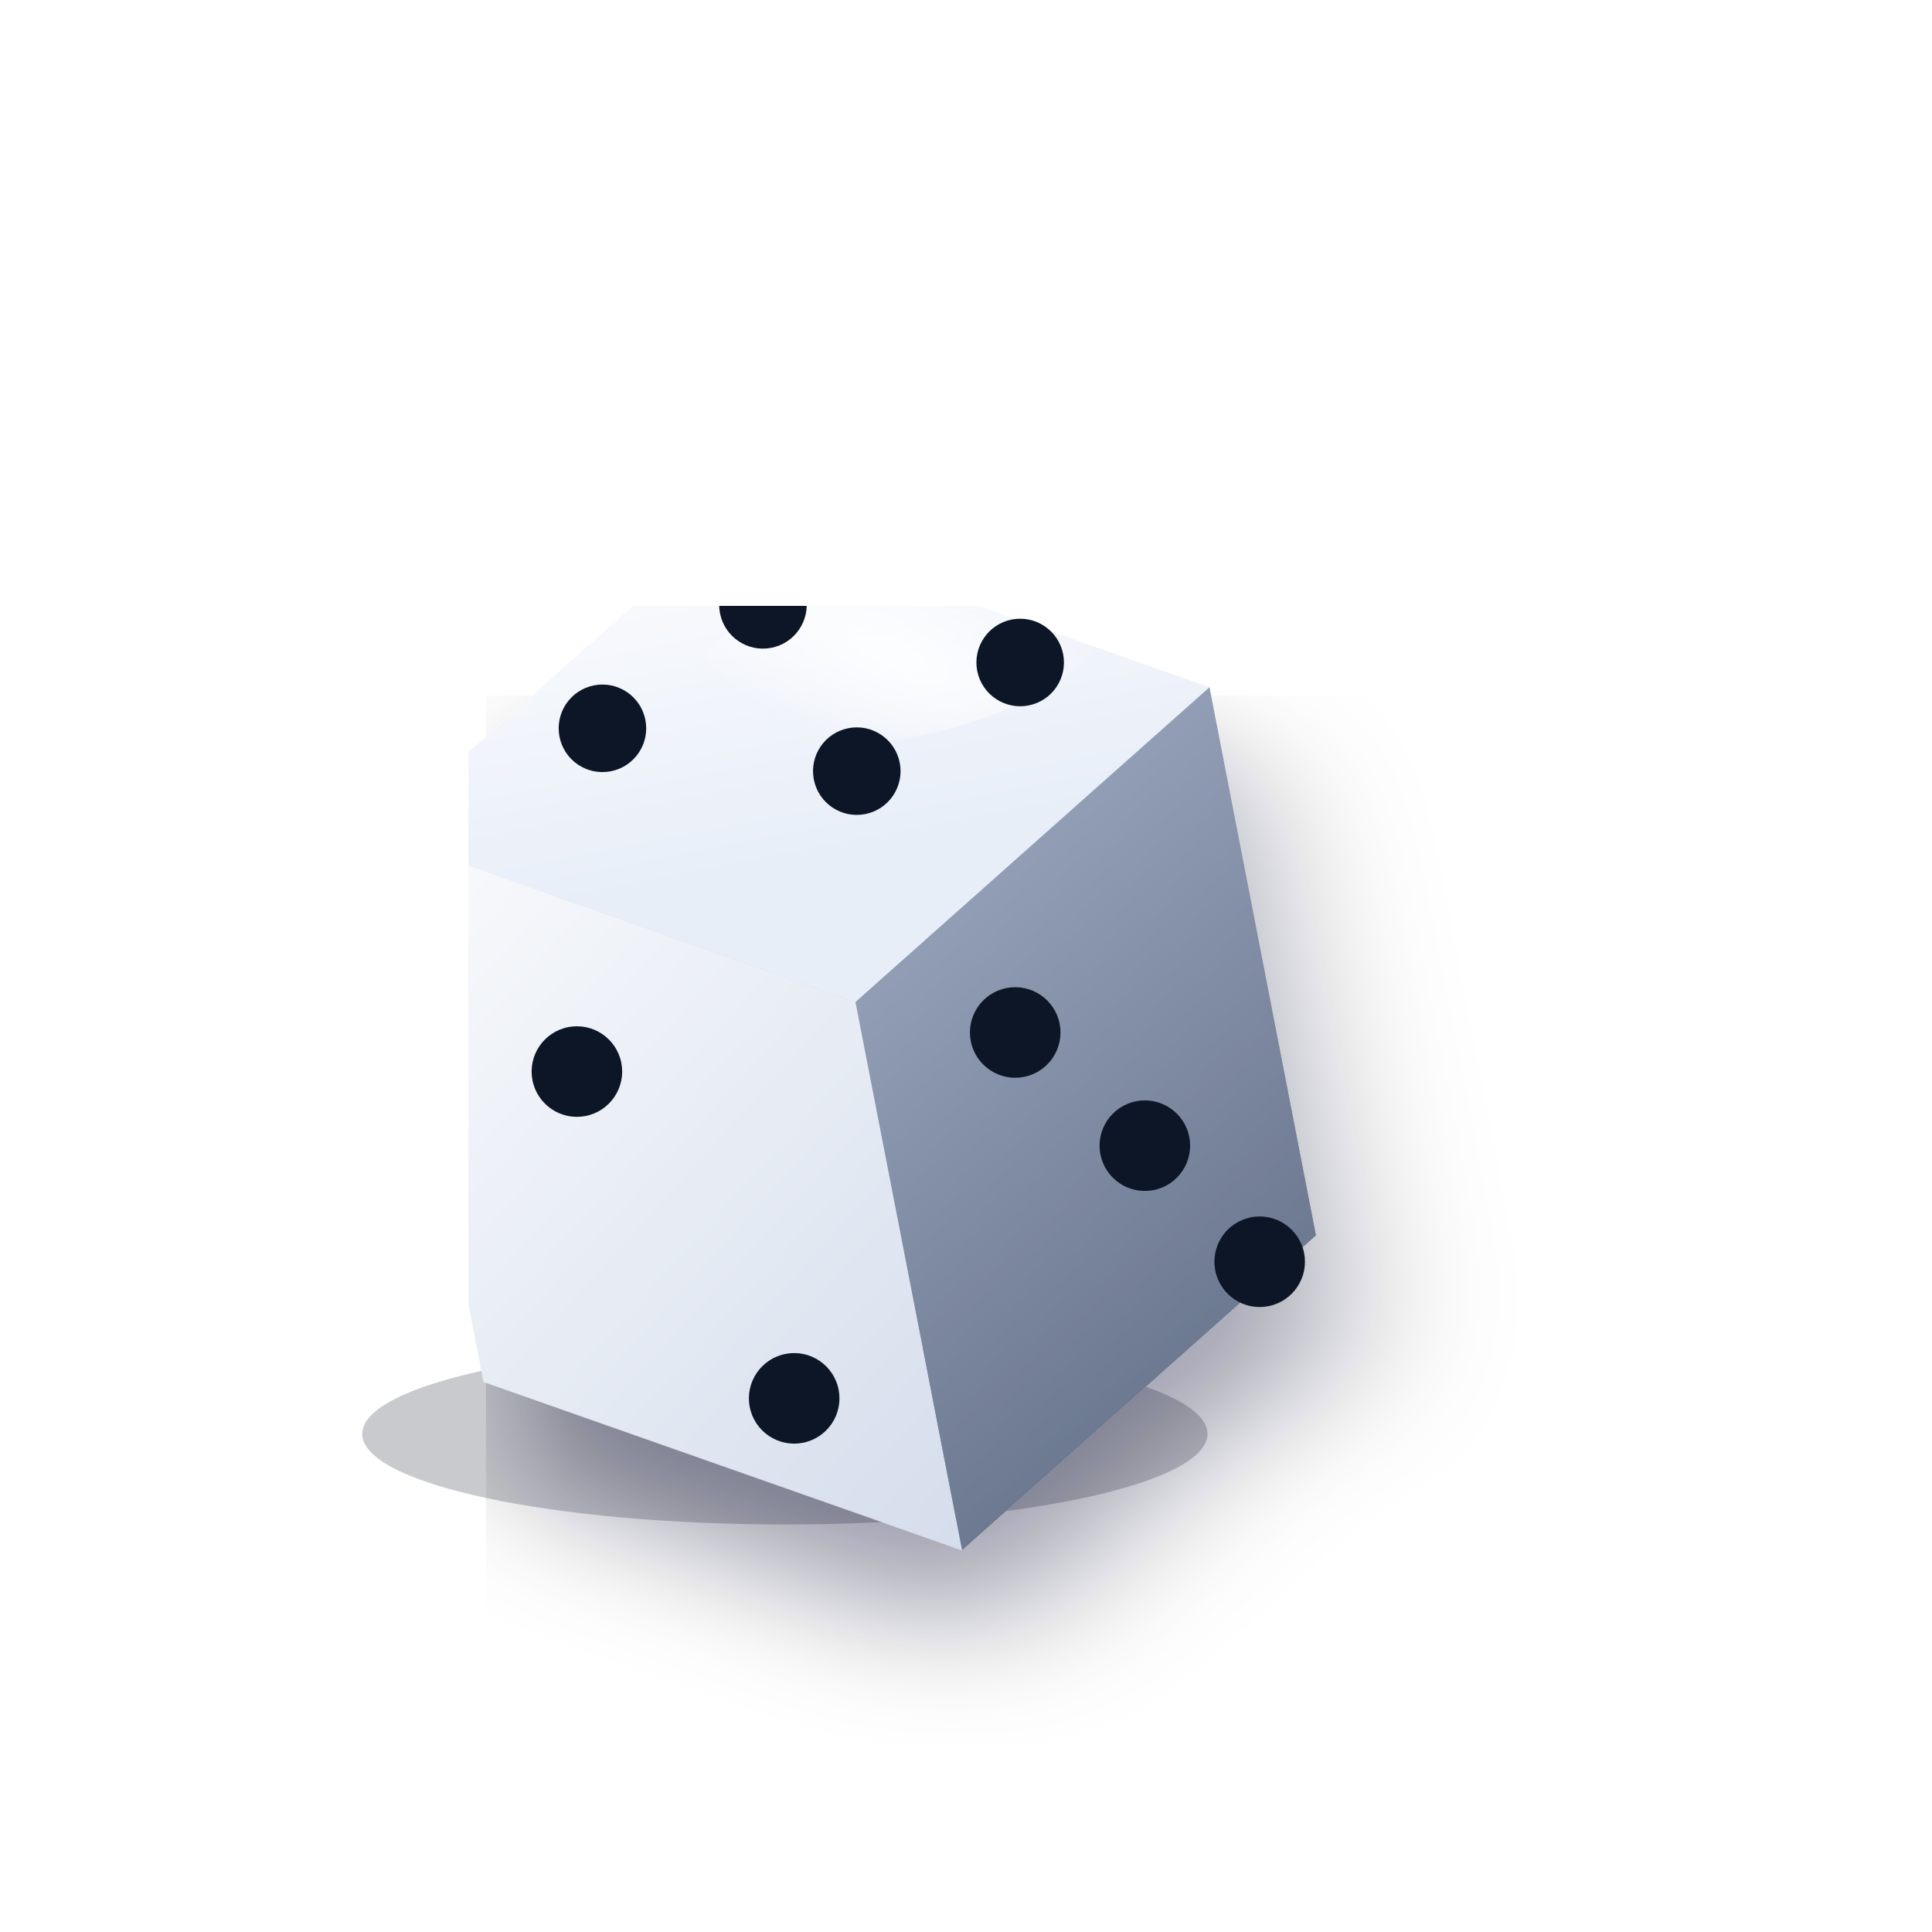
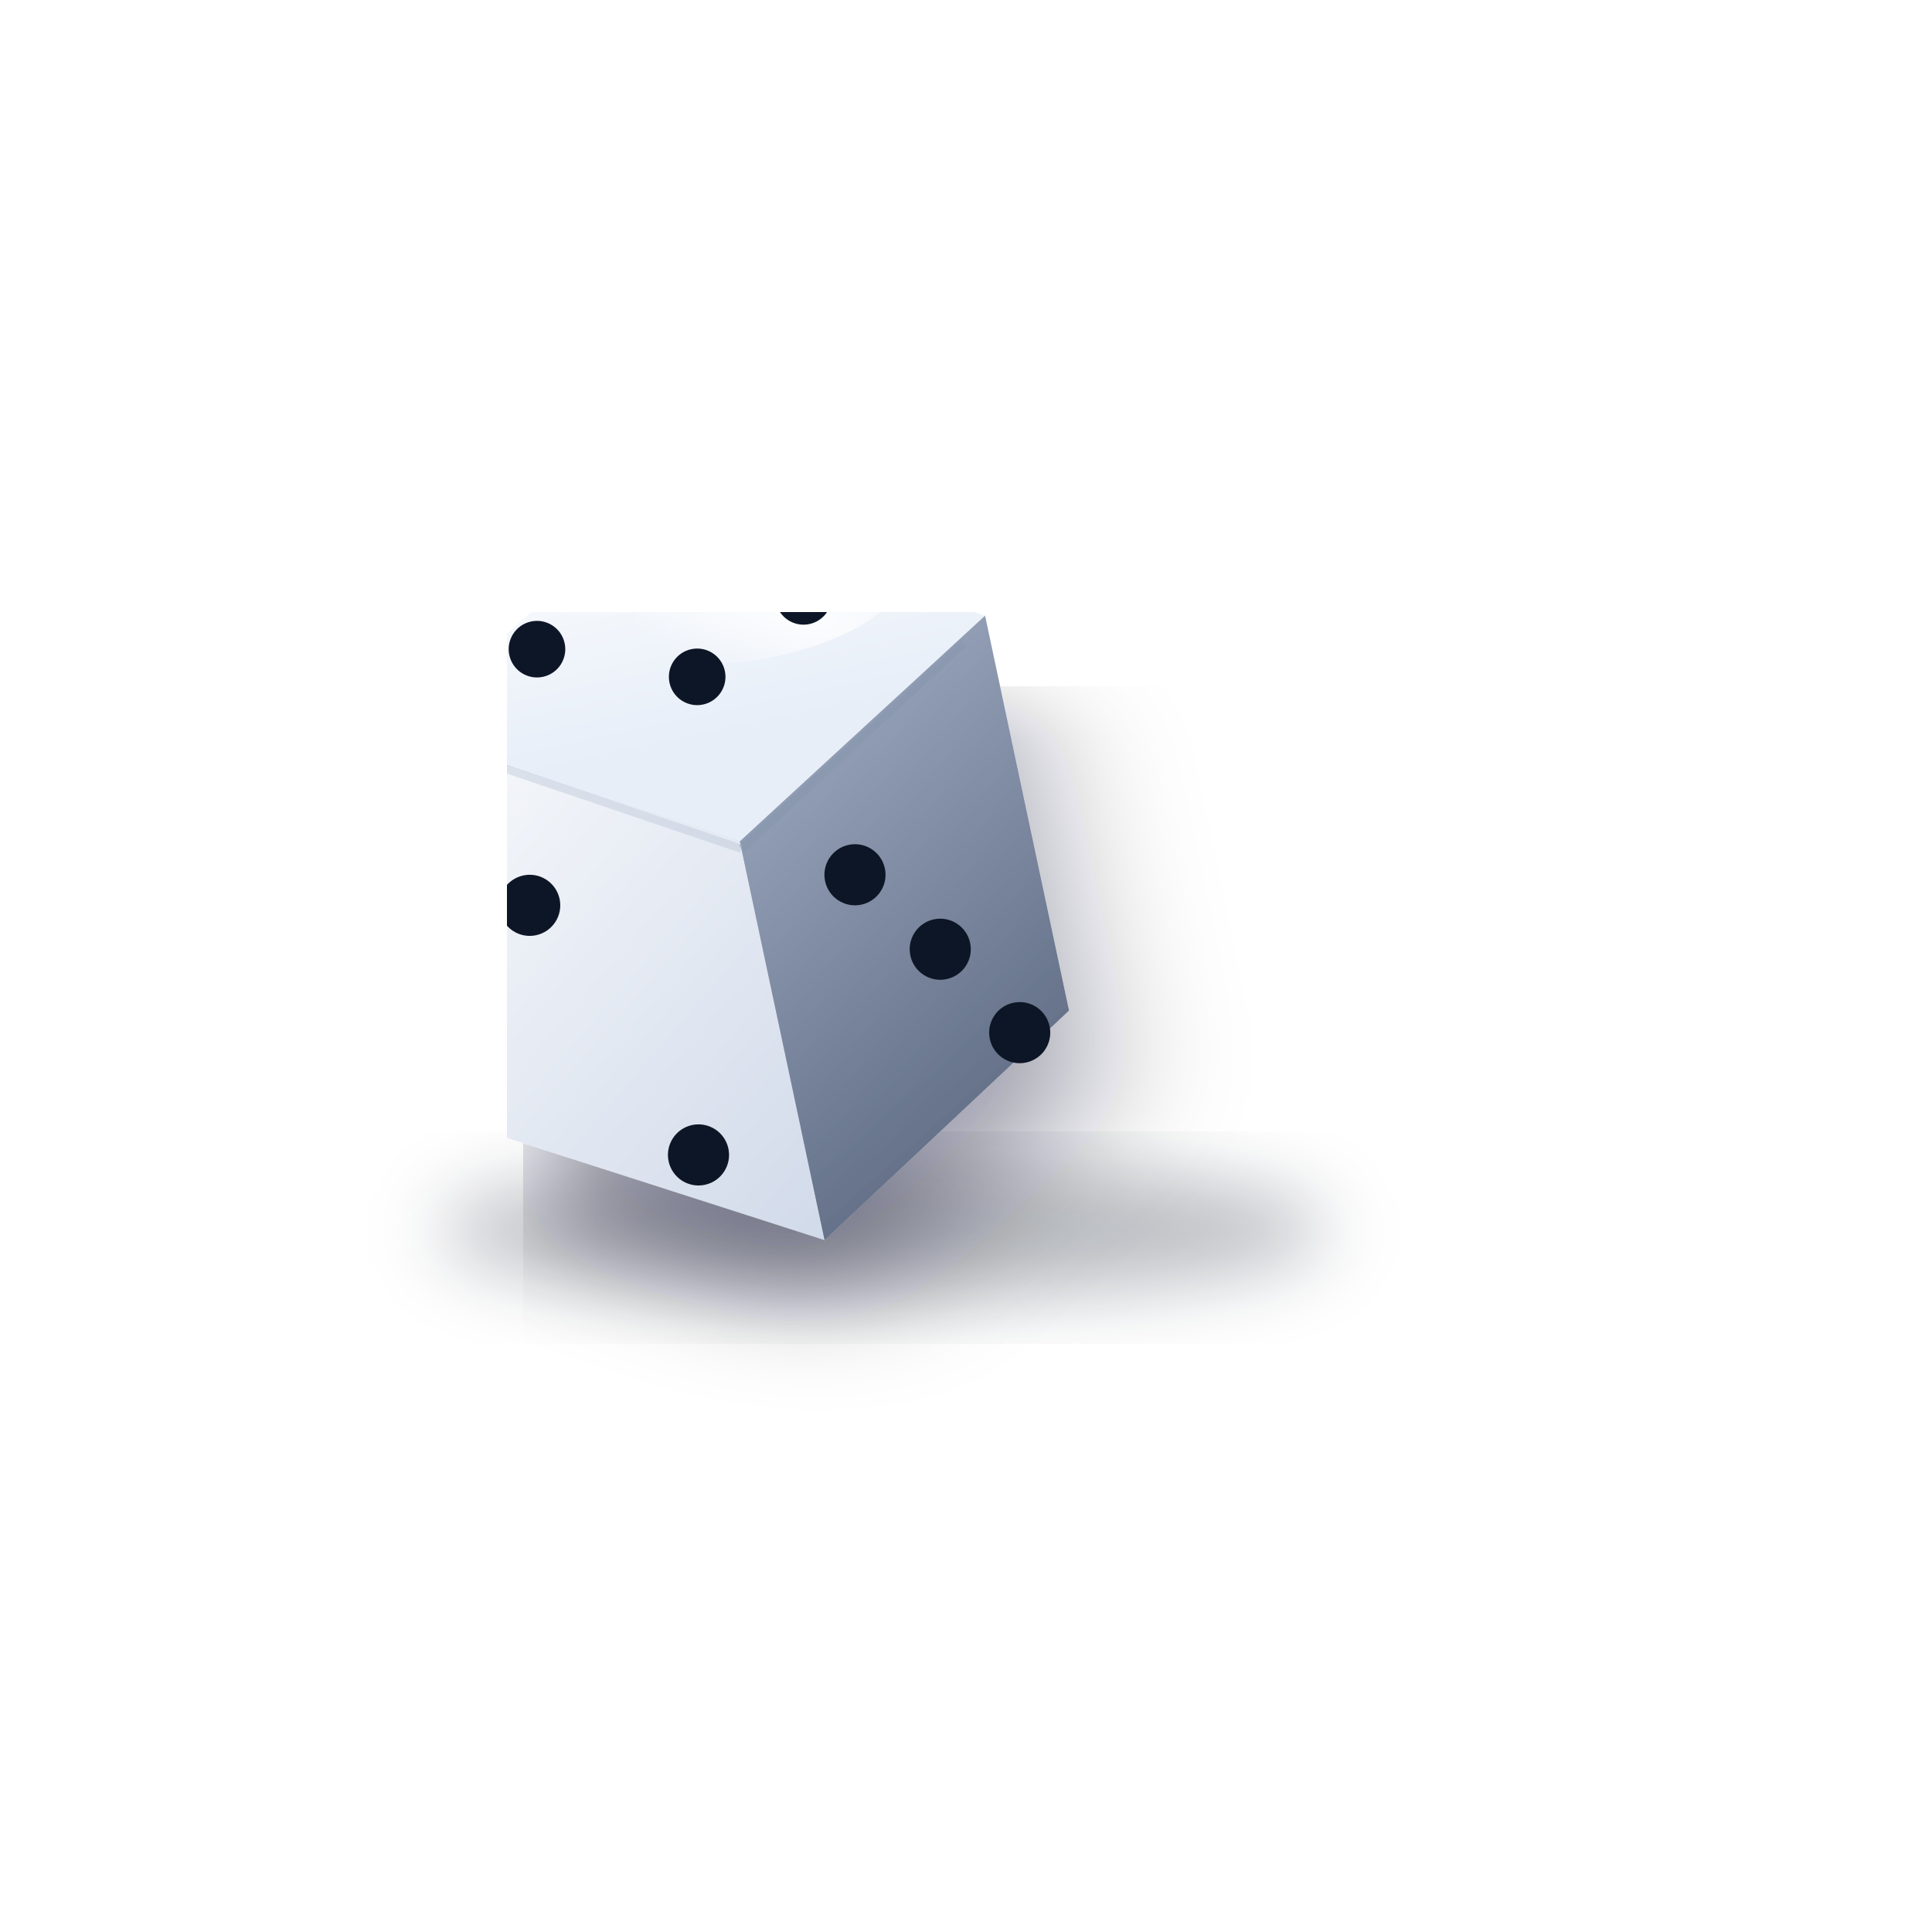
- <svg xmlns="http://www.w3.org/2000/svg" width="128" height="128" viewBox="0 0 128 128" fill="none">
+ <svg xmlns="http://www.w3.org/2000/svg" width="512" height="512" viewBox="0 0 512 512" fill="none">
  <defs>
-     <linearGradient id="if1" x1="6" y1="8" x2="54" y2="72" gradientUnits="userSpaceOnUse">
+     <linearGradient id="f1" x1="20" y1="18" x2="150" y2="190" gradientUnits="userSpaceOnUse">
      <stop stop-color="#FFFFFF" />
-       <stop offset="1" stop-color="#CED8E9" />
+       <stop offset="1" stop-color="#CDD7E8" />
    </linearGradient>
-     <linearGradient id="it1" x1="30" y1="0" x2="30" y2="28" gradientUnits="userSpaceOnUse">
+     <linearGradient id="t1" x1="84" y1="0" x2="84" y2="78" gradientUnits="userSpaceOnUse">
      <stop stop-color="#FFFFFF" />
-       <stop offset="1" stop-color="#E8EEF8" />
+       <stop offset="1" stop-color="#E7EEF8" />
    </linearGradient>
-     <linearGradient id="is1" x1="40" y1="22" x2="68" y2="70" gradientUnits="userSpaceOnUse">
-       <stop stop-color="#9CA8BF" />
-       <stop offset="1" stop-color="#5C6981" />
+     <linearGradient id="s1" x1="104" y1="64" x2="176" y2="190" gradientUnits="userSpaceOnUse">
+       <stop stop-color="#9DAAC0" />
+       <stop offset="1" stop-color="#5B6880" />
    </linearGradient>
-     <linearGradient id="if2" x1="4" y1="4" x2="38" y2="50" gradientUnits="userSpaceOnUse">
+     <linearGradient id="f2" x1="14" y1="14" x2="122" y2="158" gradientUnits="userSpaceOnUse">
      <stop stop-color="#FFFFFF" />
-       <stop offset="1" stop-color="#D5DEEC" />
+       <stop offset="1" stop-color="#D4DDEC" />
    </linearGradient>
-     <linearGradient id="it2" x1="20" y1="0" x2="20" y2="20" gradientUnits="userSpaceOnUse">
+     <linearGradient id="t2" x1="64" y1="0" x2="64" y2="64" gradientUnits="userSpaceOnUse">
      <stop stop-color="#FFFFFF" />
-       <stop offset="1" stop-color="#E6EDF7" />
+       <stop offset="1" stop-color="#E7EDF7" />
    </linearGradient>
-     <linearGradient id="is2" x1="28" y1="16" x2="46" y2="48" gradientUnits="userSpaceOnUse">
-       <stop stop-color="#A1ACC1" />
+     <linearGradient id="s2" x1="84" y1="48" x2="144" y2="152" gradientUnits="userSpaceOnUse">
+       <stop stop-color="#A3AEC3" />
      <stop offset="1" stop-color="#647086" />
    </linearGradient>
-     <radialGradient id="ihl1" cx="0" cy="0" r="1" gradientUnits="userSpaceOnUse" gradientTransform="translate(38 16) rotate(32) scale(18 7)">
-       <stop stop-color="white" stop-opacity="0.86" />
+     <radialGradient id="hl1" cx="0" cy="0" r="1" gradientUnits="userSpaceOnUse" gradientTransform="translate(116 48) rotate(32) scale(64 24)">
+       <stop stop-color="white" stop-opacity="0.88" />
      <stop offset="1" stop-color="white" stop-opacity="0" />
    </radialGradient>
-     <radialGradient id="ihl2" cx="0" cy="0" r="1" gradientUnits="userSpaceOnUse" gradientTransform="translate(28 12) rotate(30) scale(12 5)">
-       <stop stop-color="white" stop-opacity="0.78" />
+     <radialGradient id="hl2" cx="0" cy="0" r="1" gradientUnits="userSpaceOnUse" gradientTransform="translate(84 38) rotate(30) scale(46 18)">
+       <stop stop-color="white" stop-opacity="0.8" />
      <stop offset="1" stop-color="white" stop-opacity="0" />
    </radialGradient>
-     <filter id="ids1" x="8" y="22" width="78" height="82" filterUnits="userSpaceOnUse" color-interpolation-filters="sRGB">
-       <feDropShadow dx="0" dy="6" stdDeviation="5" flood-color="#081121" flood-opacity="0.38" />
+     <filter id="ds1" x="30" y="92" width="286" height="282" filterUnits="userSpaceOnUse" color-interpolation-filters="sRGB">
+       <feDropShadow dx="0" dy="20" stdDeviation="18" flood-color="#081121" flood-opacity="0.4" />
    </filter>
-     <filter id="ids2" x="58" y="24" width="48" height="50" filterUnits="userSpaceOnUse" color-interpolation-filters="sRGB">
-       <feDropShadow dx="0" dy="5" stdDeviation="4.5" flood-color="#081121" flood-opacity="0.3" />
+     <filter id="ds2" x="214" y="84" width="210" height="212" filterUnits="userSpaceOnUse" color-interpolation-filters="sRGB">
+       <feDropShadow dx="0" dy="16" stdDeviation="16" flood-color="#081121" flood-opacity="0.32" />
+     </filter>
+     <filter id="ground" x="96" y="300" width="276" height="56" filterUnits="userSpaceOnUse" color-interpolation-filters="sRGB">
+       <feGaussianBlur stdDeviation="10" />
    </filter>
  </defs>
-   <ellipse cx="52" cy="95" rx="28" ry="6" fill="#091224" fill-opacity="0.22" />
-   <g transform="translate(60 30) rotate(9)" filter="url(#ids2)">
-     <polygon points="20,3 39,14 21,25 2,14" fill="url(#it2)" />
-     <polygon points="2,14 21,25 21,49 2,38" fill="url(#if2)" />
-     <polygon points="21,25 39,14 39,38 21,49" fill="url(#is2)" />
-     <ellipse cx="27" cy="11" rx="8" ry="3.5" fill="url(#ihl2)" />
-     <circle cx="20" cy="14" r="2.2" fill="#111827" />
-     <circle cx="8" cy="26" r="2.4" fill="#111827" />
-     <circle cx="15" cy="42" r="2.4" fill="#111827" />
-     <circle cx="30" cy="27" r="2.4" fill="#111827" />
-     <circle cx="34" cy="37" r="2.4" fill="#111827" />
+   <ellipse cx="234" cy="326" rx="118" ry="18" fill="#091224" fill-opacity="0.28" filter="url(#ground)" />
+   <g transform="translate(244 118) rotate(9)" filter="url(#ds2)">
+     <polygon points="64,10 126,46 68,80 6,45" fill="url(#t2)" />
+     <polygon points="6,45 68,80 68,158 6,123" fill="url(#f2)" />
+     <polygon points="68,80 126,46 126,124 68,158" fill="url(#s2)" />
+     <ellipse cx="82" cy="36" rx="24" ry="10" fill="url(#hl2)" />
+     <path d="M14 50L68 82" stroke="#AEBAD0" stroke-opacity="0.36" stroke-width="2" />
+     <path d="M68 82L120 50" stroke="#7F8EA9" stroke-opacity="0.28" stroke-width="2" />
+     <circle cx="67" cy="43" r="6.4" fill="#111827" />
+     <circle cx="25" cy="82" r="6.8" fill="#111827" />
+     <circle cx="47" cy="96" r="6.8" fill="#111827" />
+     <circle cx="24" cy="128" r="6.8" fill="#111827" />
+     <circle cx="47" cy="141" r="6.8" fill="#111827" />
+     <circle cx="96" cy="96" r="6.8" fill="#111827" />
+     <circle cx="110" cy="128" r="6.8" fill="#111827" />
  </g>
-   <g transform="translate(19 35) rotate(-11)" filter="url(#ids1)">
-     <polygon points="29,5 58,22 31,38 2,21" fill="url(#it1)" />
-     <polygon points="2,21 31,38 31,75 2,58" fill="url(#if1)" />
-     <polygon points="31,38 58,22 58,59 31,75" fill="url(#is1)" />
-     <ellipse cx="38" cy="16" rx="14" ry="5.5" fill="url(#ihl1)" />
-     <circle cx="18" cy="17" r="2.9" fill="#111827" />
-     <circle cx="30" cy="11" r="2.9" fill="#111827" />
-     <circle cx="34" cy="23" r="2.9" fill="#111827" />
-     <circle cx="46" cy="18" r="2.9" fill="#111827" />
-     <circle cx="12" cy="39" r="3" fill="#111827" />
-     <circle cx="22" cy="63" r="3" fill="#111827" />
-     <circle cx="41" cy="42" r="3" fill="#111827" />
-     <circle cx="48" cy="51" r="3" fill="#111827" />
-     <circle cx="54" cy="60" r="3" fill="#111827" />
+   <g transform="translate(86 138) rotate(-12)" filter="url(#ds1)">
+     <polygon points="84,14 166,61 90,106 8,59" fill="url(#t1)" />
+     <polygon points="8,59 90,106 90,214 8,167" fill="url(#f1)" />
+     <polygon points="90,106 166,61 166,168 90,214" fill="url(#s1)" />
+     <ellipse cx="110" cy="46" rx="36" ry="14" fill="url(#hl1)" />
+     <path d="M16 64L90 108" stroke="#B2BED2" stroke-opacity="0.36" stroke-width="2.2" />
+     <path d="M90 108L159 67" stroke="#8190AA" stroke-opacity="0.28" stroke-width="2.2" />
+     <circle cx="48" cy="45" r="7.5" fill="#111827" />
+     <circle cx="80" cy="29" r="7.5" fill="#111827" />
+     <circle cx="88" cy="61" r="7.5" fill="#111827" />
+     <circle cx="120" cy="46" r="7.5" fill="#111827" />
+     <circle cx="32" cy="111" r="8.1" fill="#111827" />
+     <circle cx="62" cy="185" r="8.1" fill="#111827" />
+     <circle cx="118" cy="121" r="8.1" fill="#111827" />
+     <circle cx="136" cy="145" r="8.1" fill="#111827" />
+     <circle cx="152" cy="171" r="8.1" fill="#111827" />
  </g>
</svg>
